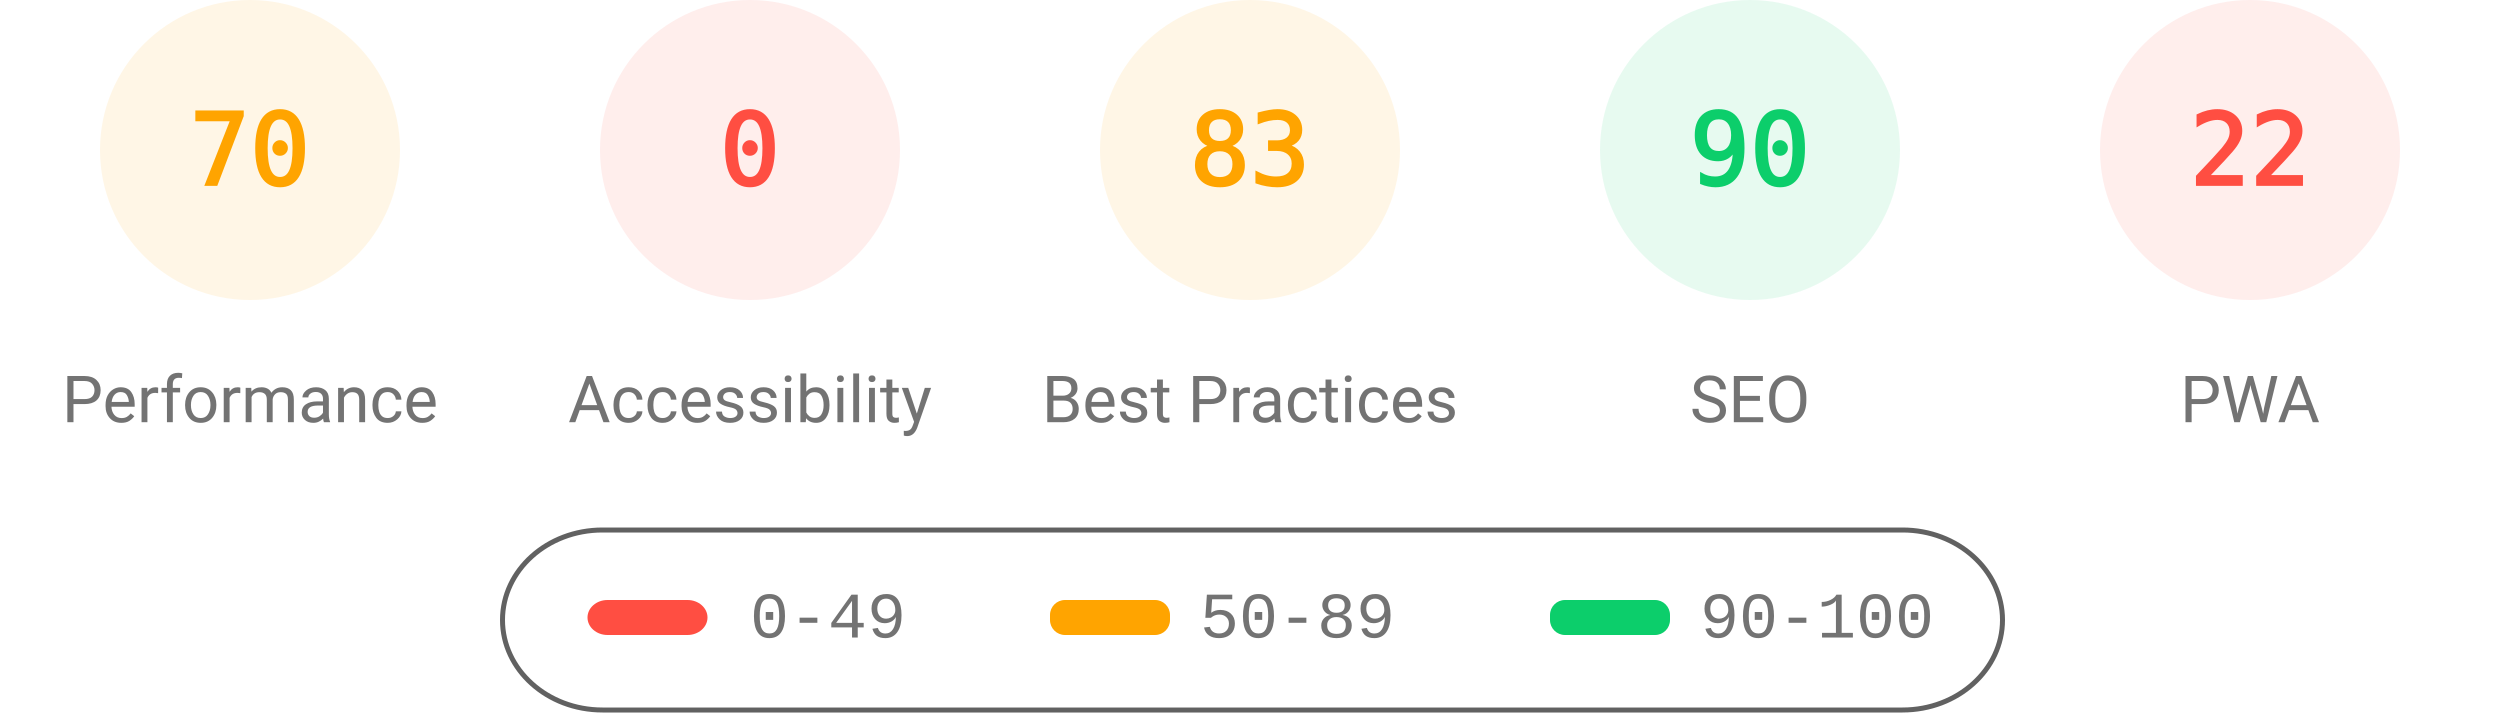
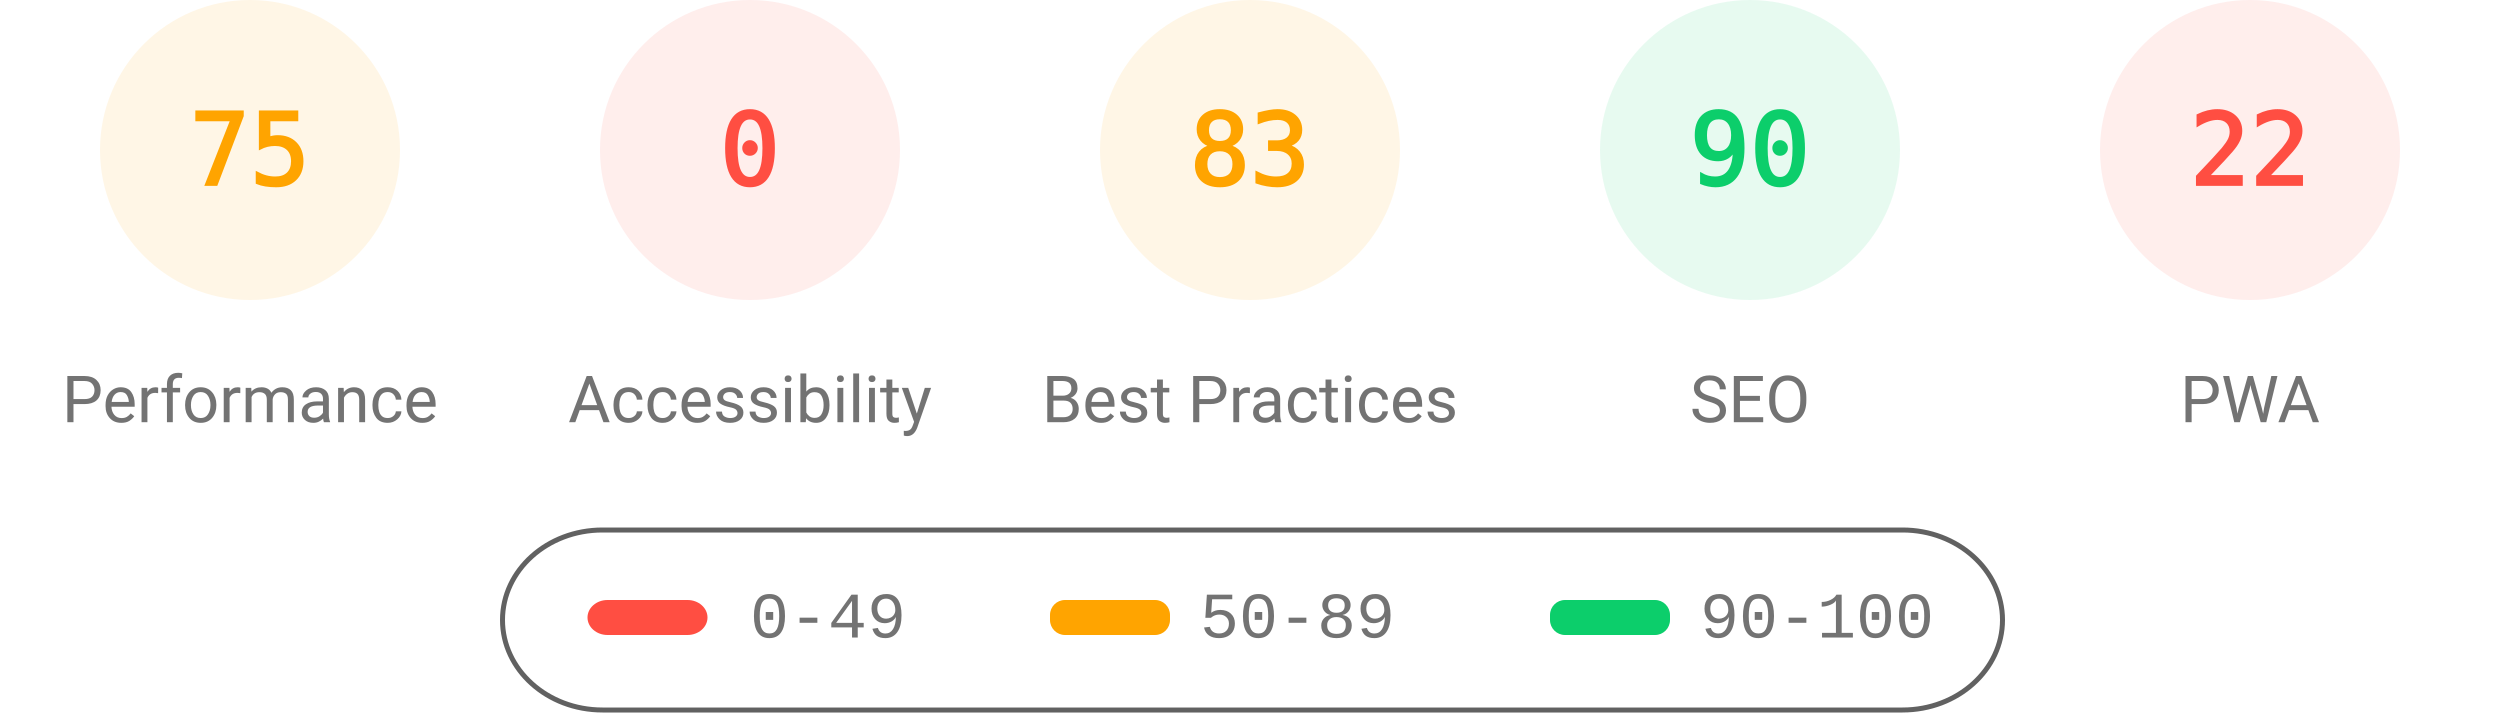
<svg xmlns="http://www.w3.org/2000/svg" fill="none" width="1000" height="285">
  <style>.gauge-base{opacity:.1}.gauge-arc{fill:none;animation-delay:250ms;stroke-linecap:round;transform:rotate(-90deg);transform-origin:100px 60px;animation:load-gauge 1s ease forwards}.guage-text{font-size:40px;font-family:monospace;text-align:center}.guage-red{color:#ff4e42;fill:#ff4e42;stroke:#ff4e42}.guage-orange{color:#ffa400;fill:#ffa400;stroke:#ffa400}.guage-green{color:#0cce6b;fill:#0cce6b;stroke:#0cce6b}.guage-undefined{color:#5c5c5c;fill:#5c5c5c;stroke:#5c5c5c}.guage-title{color:#737373;fill:#737373;stroke:none;font-size:26px;line-height:26px;font-family:Roboto,Halvetica,Arial,sans-serif}@keyframes load-gauge{from{stroke-dasharray:0 352.858}}</style>
  <svg class="guage-div guage-perf guage-orange" viewBox="0 0 200 200" width="200" height="200">
    <circle class="gauge-base" r="56" cx="100" cy="60" stroke-width="8" />
-     <circle class="gauge-arc guage-arc-1" r="56" cx="100" cy="60" stroke-width="8" style="stroke-dasharray:246.301,351.858" />
-     <text class="guage-text" x="100" y="60" alignment-baseline="central" dominant-baseline="central" text-anchor="middle">70</text>
+     <circle class="gauge-arc guage-arc-1" r="56" cx="100" cy="60" stroke-width="8" style="stroke-dasharray:263.893,351.858" />
+     <text class="guage-text" x="100" y="60" alignment-baseline="central" dominant-baseline="central" text-anchor="middle">75</text>
    <text class="guage-title" x="100" y="160" alignment-baseline="central" dominant-baseline="central" text-anchor="middle">Performance</text>
  </svg>
  <svg class="guage-div guage-acc guage-red" viewBox="0 0 200 200" width="200" height="200" x="200">
    <circle class="gauge-base" r="56" cx="100" cy="60" stroke-width="8" />
    <circle class="gauge-arc guage-arc-2" r="56" cx="100" cy="60" stroke-width="8" style="stroke-dasharray:0,351.858" />
    <text class="guage-text" x="100" y="60" alignment-baseline="central" dominant-baseline="central" text-anchor="middle">0</text>
    <text class="guage-title" x="100" y="160" alignment-baseline="central" dominant-baseline="central" text-anchor="middle">Accessibility</text>
  </svg>
  <svg class="guage-div guage-best guage-orange" viewBox="0 0 200 200" width="200" height="200" x="400">
    <circle class="gauge-base" r="56" cx="100" cy="60" stroke-width="8" />
    <circle class="gauge-arc guage-arc-3" r="56" cx="100" cy="60" stroke-width="8" style="stroke-dasharray:292.042,351.858" />
    <text class="guage-text" x="100" y="60" alignment-baseline="central" dominant-baseline="central" text-anchor="middle">83</text>
    <text class="guage-title" x="100" y="160" alignment-baseline="central" dominant-baseline="central" text-anchor="middle">Best Practices</text>
  </svg>
  <svg class="guage-div guage-seo guage-green" viewBox="0 0 200 200" width="200" height="200" x="600">
    <circle class="gauge-base" r="56" cx="100" cy="60" stroke-width="8" />
    <circle class="gauge-arc guage-arc-4" r="56" cx="100" cy="60" stroke-width="8" style="stroke-dasharray:316.672,351.858" />
    <text class="guage-text" x="100" y="60" alignment-baseline="central" dominant-baseline="central" text-anchor="middle">90</text>
    <text class="guage-title" x="100" y="160" alignment-baseline="central" dominant-baseline="central" text-anchor="middle">SEO</text>
  </svg>
  <svg class="guage-div guage-pwa guage-red" viewBox="0 0 200 200" width="200" height="200" x="800">
    <circle class="gauge-base" r="56" cx="100" cy="60" stroke-width="8" />
    <circle class="gauge-arc guage-arc-4" r="56" cx="100" cy="60" stroke-width="8" style="stroke-dasharray:77.409,351.858" />
    <text class="guage-text" x="100" y="60" alignment-baseline="central" dominant-baseline="central" text-anchor="middle">22</text>
    <text class="guage-title" x="100" y="160" alignment-baseline="central" dominant-baseline="central" text-anchor="middle">PWA</text>
  </svg>
  <svg width="604" height="76" x="200" y="210">
    <path fill="none" id="canvas_background" d="M-1-1h604v80H-1z" />
    <rect fill-opacity="0" stroke="#616161" stroke-width="2" rx="40" id="svg_2" height="72" width="600" y="2" x="1" fill="#000" />
    <rect stroke="#000" rx="8" id="svg_3" height="14" width="48" y="30" x="35" stroke-opacity="null" stroke-width="0" fill="#ff4e42" />
    <rect stroke="#000" rx="6" id="svg_4" height="14" width="48" y="30" x="220" stroke-opacity="null" stroke-width="0" fill="#ffa400" />
    <rect stroke="#000" rx="6" id="svg_5" height="14" width="48" y="30" x="420" stroke-opacity="null" stroke-width="0" fill="#0cce6b" />
    <text xml:space="preserve" text-anchor="start" font-family="'Courier New', Courier, monospace" font-size="26" id="svg_6" y="45" x="100" stroke-opacity="null" stroke-width="0" stroke="#000" fill="#737373">0-49</text>
    <text xml:space="preserve" text-anchor="start" font-family="'Courier New', Courier, monospace" font-size="26" id="svg_7" y="45" x="280" stroke-opacity="null" stroke-width="0" stroke="#000" fill="#737373">50-89</text>
    <text xml:space="preserve" text-anchor="start" font-family="'Courier New', Courier, monospace" font-size="26" id="svg_8" y="45" x="480" stroke-opacity="null" stroke-width="0" stroke="#000" fill="#737373">90-100</text>
  </svg>
</svg>
